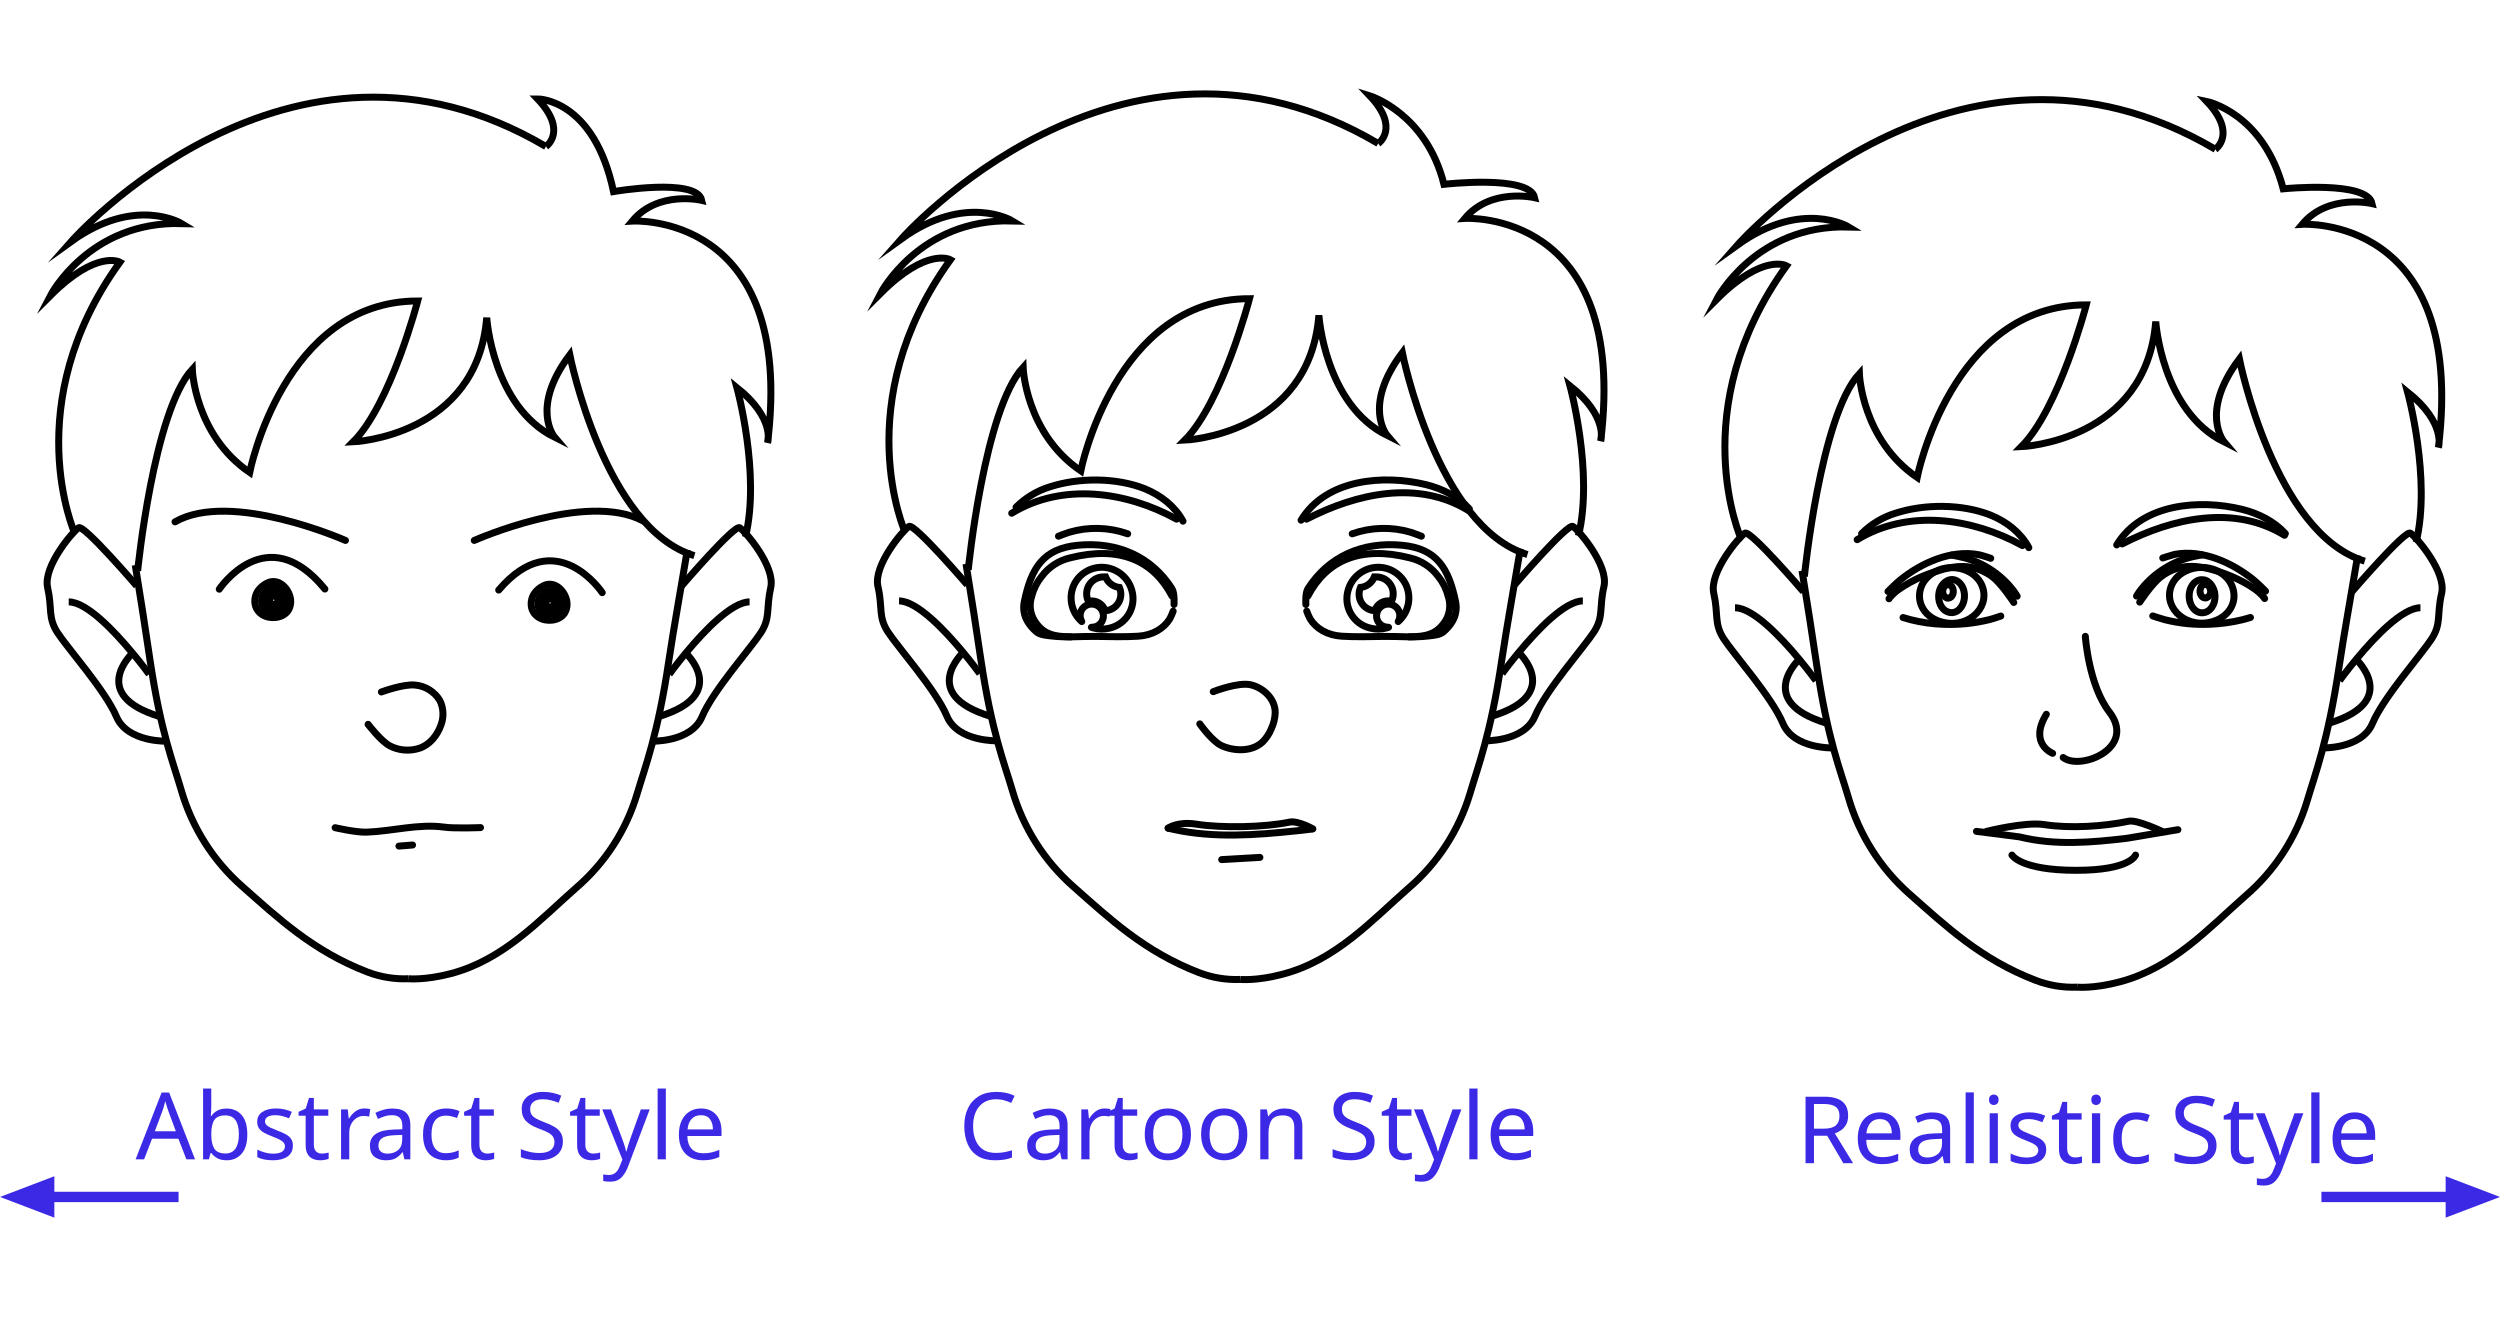
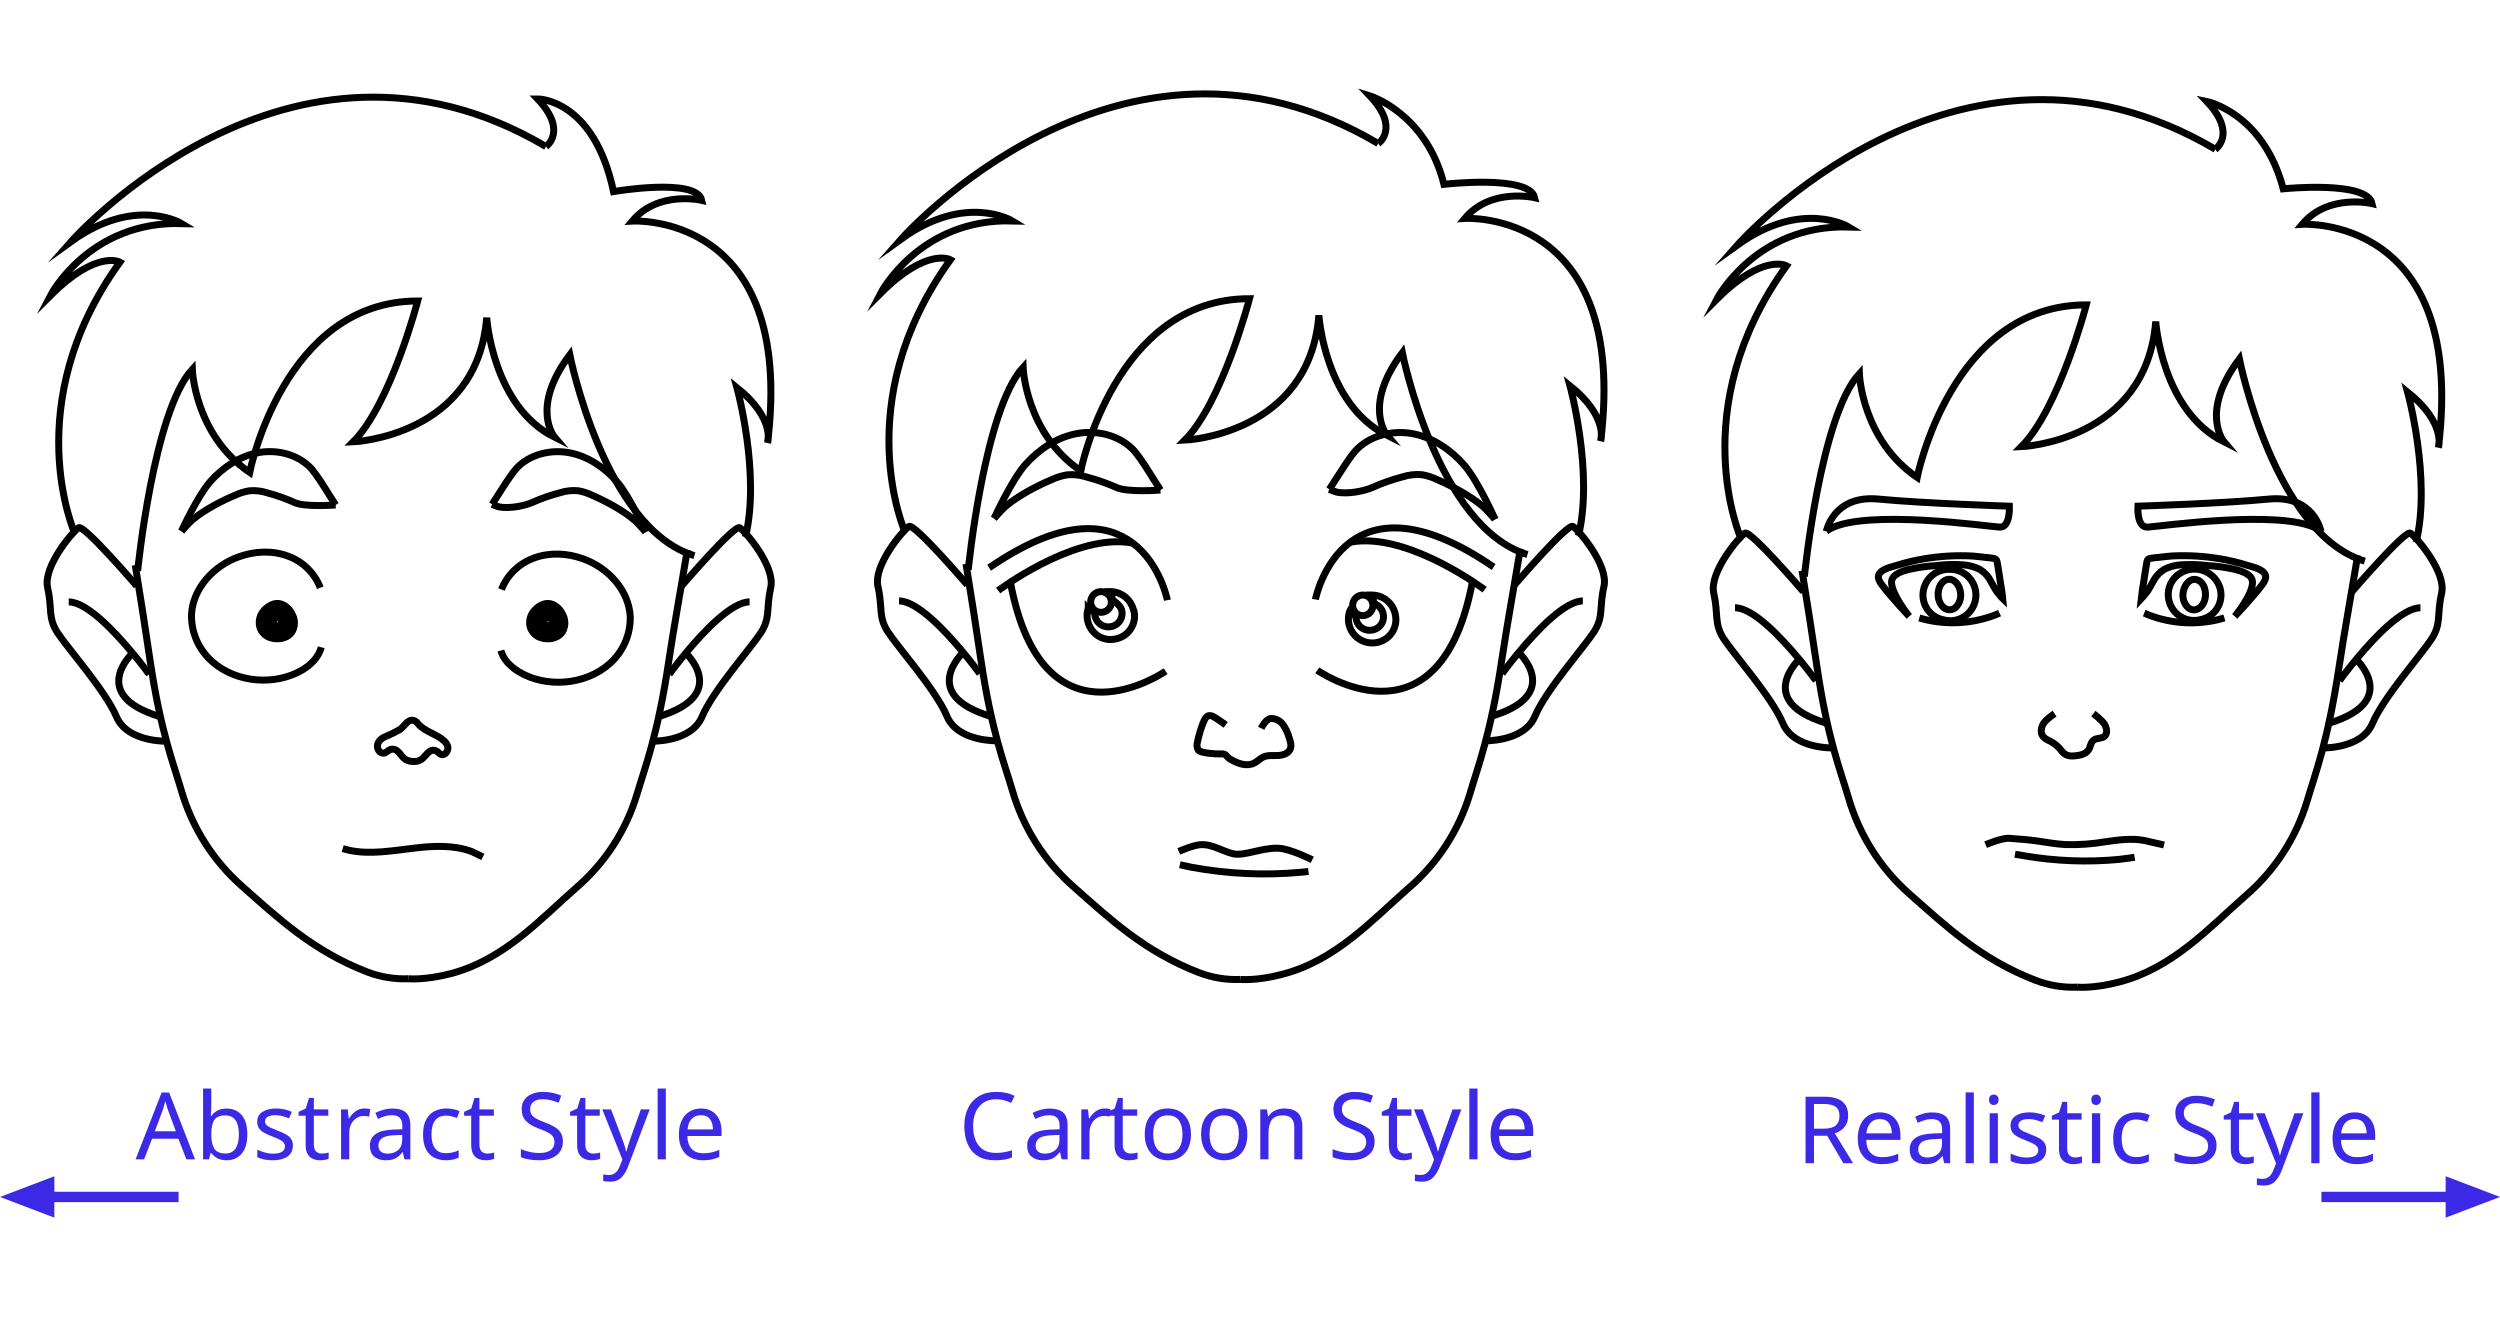
<svg xmlns="http://www.w3.org/2000/svg" viewBox="0 0 966 510">
  <defs>
-     <style>.cls-1,.cls-2,.cls-3,.cls-9{fill:none;}.cls-1,.cls-2,.cls-3{stroke:#000;stroke-width:2.7px;}.cls-1,.cls-2{stroke-linecap:round;}.cls-1{stroke-linejoin:round;}.cls-2,.cls-3,.cls-9{stroke-miterlimit:10;}.cls-4{font-size:36px;font-family:AvenirNext-Medium, Avenir Next;}.cls-10,.cls-4{fill:#3c29e6;}.cls-5{letter-spacing:-0.01em;}.cls-6{letter-spacing:-0.01em;}.cls-7{letter-spacing:-0.01em;}.cls-8{letter-spacing:-0.02em;}.cls-9{stroke:#3c29e6;stroke-width:4px;}</style>
+     <style>.cls-1,.cls-7{fill:none;stroke-miterlimit:10;}.cls-1{stroke:#000;stroke-width:2.7px;}.cls-2{font-size:36px;font-family:AvenirNext-Medium, Avenir Next;}.cls-2,.cls-8{fill:#3c29e6;}.cls-3{letter-spacing:-0.01em;}.cls-4{letter-spacing:-0.01em;}.cls-5{letter-spacing:-0.01em;}.cls-6{letter-spacing:-0.02em;}.cls-7{stroke:#3c29e6;stroke-width:4px;}</style>
  </defs>
  <g id="图层_2" data-name="图层 2">
-     <g id="eyebrow">
-       <path class="cls-1" d="M183.26,208.82s43.29-19.2,65.16-7.56" />
-       <path class="cls-1" d="M133.49,208.82s-44.25-19.58-65.86-7.18" />
-     </g>
-     <path id="nose" class="cls-2" d="M147.37,267.38s8.58-3.19,13.06-2.67a12.44,12.44,0,0,1,9.55,6,12,12,0,0,1,.39,9.49c-1.42,4-4.41,7.73-8.57,9a14.89,14.89,0,0,1-11.18-1c-3.51-1.89-8.39-8.32-8.39-8.32" />
-     <g id="mouth">
-       <path class="cls-2" d="M129.49,319.82s8.09,1.88,12.24,1.72c10-.37,20-3.3,29.85-1.94,4.18.59,14.09.18,14.09.18" />
-       <line class="cls-2" x1="154.15" y1="326.93" x2="159.41" y2="326.51" />
-     </g>
-     <g id="eye">
-       <path class="cls-3" d="M211.38,231.89a1.48,1.48,0,0,1,.85-.52c.91-.32,1.75.59,1.88,1.43a1.64,1.64,0,0,1-.19,1.11,1.81,1.81,0,0,1-2.28.39,1.39,1.39,0,0,1-.65-.91A1.49,1.49,0,0,1,211.38,231.89Z" />
-       <path class="cls-3" d="M210.21,230.92a3.9,3.9,0,0,1,1.63-1.11c1.82-.58,3.51,1.17,3.77,2.86a3.17,3.17,0,0,1-.39,2.21,3.67,3.67,0,0,1-4.62.72,2.71,2.71,0,0,1-1.3-1.76A3.5,3.5,0,0,1,210.21,230.92Z" />
-       <path class="cls-3" d="M209.17,229.94a5.39,5.39,0,0,1,2.41-1.56c2.66-.84,5.07,1.76,5.52,4.23a4.34,4.34,0,0,1-.58,3.25c-1.43,2-4.68,2.27-6.7,1a4.09,4.09,0,0,1-1.88-2.54A5,5,0,0,1,209.17,229.94Z" />
-       <path class="cls-3" d="M207.29,228.32a8.72,8.72,0,0,1,3.57-2.34c4-1.24,7.48,2.6,8.13,6.24a6.6,6.6,0,0,1-.91,4.81c-2.08,3-7,3.38-9.88,1.56a6.08,6.08,0,0,1-2.8-3.77A7.05,7.05,0,0,1,207.29,228.32Z" />
-       <path class="cls-3" d="M104.61,230.85a1.46,1.46,0,0,1,.84-.52c.91-.32,1.76.59,1.89,1.43a1.64,1.64,0,0,1-.2,1.11,1.79,1.79,0,0,1-2.27.39,1.32,1.32,0,0,1-.65-.91A1.47,1.47,0,0,1,104.61,230.85Z" />
-       <path class="cls-3" d="M103.44,229.88a3.87,3.87,0,0,1,1.62-1.11c1.82-.58,3.51,1.17,3.77,2.86a3.17,3.17,0,0,1-.39,2.21,3.65,3.65,0,0,1-4.61.72,2.71,2.71,0,0,1-1.3-1.76A3.44,3.44,0,0,1,103.44,229.88Z" />
-       <path class="cls-3" d="M102.4,228.9a5.36,5.36,0,0,1,2.4-1.56c2.67-.84,5.07,1.76,5.52,4.23a4.34,4.34,0,0,1-.58,3.25c-1.43,2-4.68,2.27-6.69,1a4.14,4.14,0,0,1-1.89-2.54A5,5,0,0,1,102.4,228.9Z" />
-       <path class="cls-3" d="M100.51,227.28a8.75,8.75,0,0,1,3.58-2.34c4-1.24,7.47,2.6,8.12,6.24a6.6,6.6,0,0,1-.91,4.81c-2.08,3-7,3.38-9.88,1.56a6.06,6.06,0,0,1-2.79-3.77A7,7,0,0,1,100.51,227.28Z" />
-       <path class="cls-1" d="M232.7,229s-17.87-27-40-1" />
-       <path class="cls-1" d="M84.72,227.67s18.33-27.62,40.81-.07" />
-     </g>
-     <path class="cls-3" d="M157.85,378.18s6.22.65,16.23-1.95c20.5-5.32,34.46-20.79,48.52-33.14a77,77,0,0,0,23.6-36.4c3.06-10.39,8-22.74,12.23-51.34,2-13.28,4.76-28.38,7.17-42.89" />
-     <path class="cls-3" d="M157.94,378.18a39.7,39.7,0,0,1-16-2.6c-21-8.09-34.44-20.79-48.42-33.14a78.47,78.47,0,0,1-23.45-37c-3-10.4-7.9-22.1-12.15-50.7-2.11-14.17-3.17-21-5.66-36.39" />
+     <path class="cls-1" d="M157.85,378.18s6.22.65,16.23-1.95c20.5-5.32,34.46-20.79,48.52-33.14a77,77,0,0,0,23.6-36.4c3.06-10.39,8-22.74,12.23-51.34,2-13.28,4.76-28.38,7.17-42.89" />
+     <path class="cls-1" d="M157.94,378.18a39.7,39.7,0,0,1-16-2.6c-21-8.09-34.44-20.79-48.42-33.14a78.47,78.47,0,0,1-23.45-37c-3-10.4-7.9-22.1-12.15-50.7-2.11-14.17-3.17-21-5.66-36.39" />
    <g id="ear">
-       <path class="cls-3" d="M263.37,226.41s20.38-23.74,22.44-22.5,13.86,14.94,12,23.14,0,11.53-3.83,17.45-18.48,22.36-22.71,32.43-19.73,9.47-19.73,9.47" />
-       <path class="cls-3" d="M258.59,260.54s2.67-3.72,6.6-8.43c6.85-8.24,17.52-19.53,24.45-19.54" />
-       <path class="cls-3" d="M264.88,252.23s17.51,16.16-10.26,24.62" />
+       <path class="cls-1" d="M263.37,226.41s20.38-23.74,22.44-22.5,13.86,14.94,12,23.14,0,11.53-3.83,17.45-18.48,22.36-22.71,32.43-19.73,9.47-19.73,9.47" />
+       <path class="cls-1" d="M258.59,260.54s2.67-3.72,6.6-8.43c6.85-8.24,17.52-19.53,24.45-19.54" />
+       <path class="cls-1" d="M264.88,252.23s17.51,16.16-10.26,24.62" />
    </g>
    <g id="ear-2" data-name="ear">
-       <path class="cls-3" d="M52.84,226.41s-20.37-23.74-22.44-22.5-13.85,14.94-12,23.14,0,11.53,3.84,17.45S40.72,266.86,45,276.93s19.74,9.47,19.74,9.47" />
-       <path class="cls-3" d="M57.63,260.54S55,256.82,51,252.11c-6.85-8.24-17.52-19.53-24.45-19.54" />
-       <path class="cls-3" d="M51.34,252.23S33.82,268.39,61.6,276.85" />
+       <path class="cls-1" d="M52.84,226.41s-20.37-23.74-22.44-22.5-13.85,14.94-12,23.14,0,11.53,3.84,17.45S40.72,266.86,45,276.93s19.74,9.47,19.74,9.47" />
+       <path class="cls-1" d="M57.63,260.54S55,256.82,51,252.11c-6.85-8.24-17.52-19.53-24.45-19.54" />
+       <path class="cls-1" d="M51.34,252.23S33.82,268.39,61.6,276.85" />
    </g>
    <g id="hair">
-       <path id="hair-2" data-name="hair" class="cls-3" d="M28.92,206.15S6.62,156.3,46.33,101.3c0,0-8.95-5-26.86,12.93,0,0,14.92-28.85,50.73-27.85,0,0-17.9-10.95-42.77,7,0,0,84.05-95.45,183.52-36.76" />
-       <path id="hair-3" data-name="hair" class="cls-3" d="M211,56.58s8.52-5.9-3.28-18.36c0,0,21.71-.17,29.35,35.81,0,0,32.12-5.56,34.11,3.39,0,0-16.91-4-26.86,8,0,0,63.17-3.83,52.29,85.63,0,0,3.06-9.33-11.86-21.27,0,0,9.19,33.45,3.28,57.72" />
-       <path id="hair-4" data-name="hair" class="cls-3" d="M53.19,220.58s6.14-61.65,21.11-77.89c0,0,.88,25.27,22.17,39.85,0,0,13.12-66.24,64.93-66.24,0,0-10.49,40-24.92,54.43,0,0,47.88-2,51.59-48,0,0,2.19,34.28,26.27,46.26,0,0-9.67-11.3,5.82-31.89,0,0,13.39,67.13,48.15,77.62" />
+       <path id="hair-2" data-name="hair" class="cls-1" d="M28.92,206.15S6.62,156.3,46.33,101.3c0,0-8.95-5-26.86,12.93,0,0,14.92-28.85,50.73-27.85,0,0-17.9-10.95-42.77,7,0,0,84.05-95.45,183.52-36.76" />
+       <path id="hair-3" data-name="hair" class="cls-1" d="M211,56.58s8.52-5.9-3.28-18.36c0,0,21.71-.17,29.35,35.81,0,0,32.12-5.56,34.11,3.39,0,0-16.91-4-26.86,8,0,0,63.17-3.83,52.29,85.63,0,0,3.06-9.33-11.86-21.27,0,0,9.19,33.45,3.28,57.72" />
+       <path id="hair-4" data-name="hair" class="cls-1" d="M53.19,220.58s6.14-61.65,21.11-77.89c0,0,.88,25.27,22.17,39.85,0,0,13.12-66.24,64.93-66.24,0,0-10.49,40-24.92,54.43,0,0,47.88-2,51.59-48,0,0,2.19,34.28,26.27,46.26,0,0-9.67-11.3,5.82-31.89,0,0,13.39,67.13,48.15,77.62" />
    </g>
-     <text class="cls-4" transform="translate(52.4 447.97)">Abst<tspan class="cls-5" x="76.32" y="0">r</tspan>
+     <text class="cls-2" transform="translate(52.4 447.97)">Abst<tspan class="cls-3" x="76.32" y="0">r</tspan>
      <tspan x="88.88" y="0">act </tspan>
-       <tspan class="cls-6" x="147.02" y="0">S</tspan>
+       <tspan class="cls-4" x="147.02" y="0">S</tspan>
      <tspan x="167.29" y="0">tyle</tspan>
    </text>
+     <g id="eyebrow">
+       <path class="cls-1" d="M190.14,194.86s1.78.77,2.68,1c4.07.77,9.87-.38,13-1.78a68.7,68.7,0,0,1,10.58-3.69,17.53,17.53,0,0,1,7-.77,20.75,20.75,0,0,1,5.47,1.78c5,2.17,11.73,5.67,16.57,9.82,1.4,1.33,4,4.33,4,4.33" />
+       <path class="cls-1" d="M190.14,194.86l5.54-8.6s2.36-3.56,3.76-5.16c5-5.48,13.13-7.51,20.45-6.18s13.83,5.8,18.67,11.41,11,19.3,11,19.3" />
+       <path class="cls-1" d="M129.68,195.12s-11.79.89-15.74-.89a68.88,68.88,0,0,0-10.57-3.76,17.47,17.47,0,0,0-7-.83,21.44,21.44,0,0,0-5.54,1.72c-5,2.1-11.79,5.54-16.63,9.62-1.47,1.34-4.08,4.33-4.08,4.33" />
+       <path class="cls-1" d="M129.68,195.12l-5.48-8.66s-2.36-3.57-3.76-5.23c-5-5.54-13.06-7.64-20.38-6.37s-13.89,5.67-18.8,11.21-11.15,19.18-11.15,19.18" />
+     </g>
+     <path id="nose" class="cls-1" d="M149.37,284.44c-1.6.57-3.19,1.72-3.51,3.38a3,3,0,0,0,.89,2.67,2.15,2.15,0,0,0,1.72.51c.9-.19,1.47-1.08,2.36-1.4a2.76,2.76,0,0,1,2.23.25c1.66,1,2.29,3.06,4.08,3.83a6.54,6.54,0,0,0,2.67.57c2.17.06,3.38-.89,4.66-2.42a6.54,6.54,0,0,1,1.72-1.59,2.42,2.42,0,0,1,2.29-.13c1.15.57,1.72,2,3.18,1.34a2.92,2.92,0,0,0,1.34-3.06,4.62,4.62,0,0,0-1.4-2.1c-3-2.81-7.39-3.44-10.07-6.63a3.14,3.14,0,0,0-2.42-1.4,2.18,2.18,0,0,0-1.21.45c-1.27.82-2.1,2.29-3.37,3.18a50.52,50.52,0,0,1-5.16,2.55" />
+     <path class="cls-1" d="M193.77,227.8a21.05,21.05,0,0,1,12.36-12.1c6.12-2.36,13.06-2,19.24.25,9.62,3.44,17.71,12.23,18.16,22.43a23.63,23.63,0,0,1-8,18.09c-9.24,8.22-24.4,9.49-35,3.12-3.18-1.91-6-4.65-7-8.22" />
+     <path class="cls-1" d="M123.76,227.1a21,21,0,0,0-12.36-12.17c-6.12-2.35-13.06-2-19.24.26-9.62,3.44-17.72,12.23-18.16,22.36a23.48,23.48,0,0,0,8,18.09c9.23,8.22,24.4,9.5,35,3.12,3.25-2,6.18-4.9,7.14-8.66" />
+     <path class="cls-1" d="M210.65,239.21a1.37,1.37,0,0,1,.83-.51c.89-.32,1.72.57,1.85,1.4a1.61,1.61,0,0,1-.19,1.08,1.75,1.75,0,0,1-2.23.38,1.33,1.33,0,0,1-.64-.89A1.44,1.44,0,0,1,210.65,239.21Z" />
+     <path class="cls-1" d="M209.51,238.25a3.71,3.71,0,0,1,1.59-1.08c1.78-.58,3.44,1.14,3.69,2.8a3.13,3.13,0,0,1-.38,2.17,3.59,3.59,0,0,1-4.52.7,2.62,2.62,0,0,1-1.27-1.72A3.39,3.39,0,0,1,209.51,238.25Z" />
+     <path class="cls-1" d="M208.49,237.29a5.13,5.13,0,0,1,2.35-1.52c2.62-.83,5,1.72,5.42,4.14a4.3,4.3,0,0,1-.57,3.18c-1.4,2-4.59,2.23-6.57,1a4,4,0,0,1-1.84-2.48A4.85,4.85,0,0,1,208.49,237.29Z" />
+     <path class="cls-1" d="M206.64,235.7a8.61,8.61,0,0,1,3.5-2.29c3.89-1.21,7.33,2.55,8,6.11a6.5,6.5,0,0,1-.89,4.72c-2,2.93-6.82,3.31-9.69,1.53a6,6,0,0,1-2.74-3.7A6.94,6.94,0,0,1,206.64,235.7Z" />
+     <path class="cls-1" d="M106.17,239.21a1.37,1.37,0,0,1,.83-.51c.89-.32,1.72.57,1.85,1.4a1.61,1.61,0,0,1-.19,1.08,1.75,1.75,0,0,1-2.23.38,1.3,1.3,0,0,1-.64-.89A1.44,1.44,0,0,1,106.17,239.21Z" />
+     <path class="cls-1" d="M105,238.25a3.74,3.74,0,0,1,1.6-1.08c1.78-.58,3.44,1.14,3.69,2.8a3.13,3.13,0,0,1-.38,2.17,3.59,3.59,0,0,1-4.52.7,2.66,2.66,0,0,1-1.28-1.72A3.42,3.42,0,0,1,105,238.25Z" />
+     <path class="cls-1" d="M104,237.29a5.13,5.13,0,0,1,2.35-1.52c2.61-.83,5,1.72,5.42,4.14a4.25,4.25,0,0,1-.58,3.18c-1.4,2-4.58,2.23-6.56,1a4,4,0,0,1-1.84-2.48A4.85,4.85,0,0,1,104,237.29Z" />
+     <path class="cls-1" d="M102.16,235.7a8.47,8.47,0,0,1,3.5-2.29c3.89-1.21,7.33,2.55,8,6.11a6.45,6.45,0,0,1-.9,4.72c-2,2.93-6.81,3.31-9.68,1.53a6,6,0,0,1-2.74-3.7A6.94,6.94,0,0,1,102.16,235.7Z" />
+     <path id="mouth" class="cls-1" d="M132.42,327.89s1.78.51,2.68.7c8,1.66,16.43.13,24.65-.83,7.58-.95,15.67-1.34,22.68,1.34,1.4.64,4.14,2,4.14,2" />
  </g>
  <g id="图层_3" data-name="图层 3">
-     <text class="cls-4" transform="translate(694.18 449.47)">
-       <tspan class="cls-7">R</tspan>
-       <tspan class="cls-6" x="21.67" y="0">e</tspan>
+     <text class="cls-2" transform="translate(694.18 449.47)">
+       <tspan class="cls-5">R</tspan>
+       <tspan class="cls-4" x="21.67" y="0">e</tspan>
      <tspan x="42.08" y="0">alistic </tspan>
-       <tspan class="cls-6" x="144.21" y="0">S</tspan>
+       <tspan class="cls-4" x="144.21" y="0">S</tspan>
      <tspan x="164.48" y="0">tyle</tspan>
    </text>
-     <g id="mouth-2" data-name="mouth">
-       <g id="mouse">
-         <path class="cls-2" d="M763.69,321.24s16,2,16.69,2.14c13.58,3.37,27.7,2.19,41.61.51l19.55-3.3" />
-         <path class="cls-2" d="M777.42,330.4s3.27,5.89,24.86,5.89c20.94,0,22.9-5.89,22.9-5.89" />
-       </g>
-       <path class="cls-1" d="M767.61,321.24s14.94-3.77,22.24-2.62c9.86,1.55,22.95.75,32.71-1.31,3.2-.65,12.71,3.86,12.71,3.86" />
+     <path class="cls-1" d="M802.56,381.43s6.27.65,16.34-2c20.64-5.36,34.69-20.93,48.84-33.36a77.49,77.49,0,0,0,23.76-36.64c3.08-10.46,8-22.89,12.31-51.68,2-13.36,4.8-28.57,7.22-43.18" />
+     <path class="cls-1" d="M802.66,381.43a40.05,40.05,0,0,1-16.08-2.62c-21.19-8.15-34.67-20.93-48.74-33.36a78.94,78.94,0,0,1-23.61-37.29c-3.06-10.47-8-22.25-12.23-51-2.13-14.27-3.19-21.14-5.7-36.64" />
+     <g id="ear-3" data-name="ear">
+       <path class="cls-1" d="M908.79,228.64S929.3,204.75,931.37,206s14,15,12.07,23.29,0,11.61-3.86,17.57-18.59,22.5-22.85,32.65S896.86,289,896.86,289" />
+       <path class="cls-1" d="M904,263s2.69-3.74,6.65-8.49c6.89-8.28,17.63-19.66,24.61-19.67" />
+       <path class="cls-1" d="M910.3,254.64S927.93,270.9,900,279.42" />
    </g>
-     <g id="nose-2" data-name="nose">
-       <path class="cls-2" d="M797.21,292.7c6.66,5.19,28.49-3.65,17.85-17.59-8-10.28-9.29-29.22-9.29-29.22" />
-       <path class="cls-2" d="M790.71,276c-6.93,11.39,2.43,15.09,2.43,15.09" />
+     <g id="ear-4" data-name="ear">
+       <path class="cls-1" d="M696.86,228.64S676.35,204.75,674.27,206s-13.95,15-12.07,23.29,0,11.61,3.86,17.57,18.6,22.5,22.85,32.65S708.78,289,708.78,289" />
+       <path class="cls-1" d="M701.67,263s-2.69-3.74-6.64-8.49c-6.9-8.28-17.64-19.66-24.62-19.67" />
+       <path class="cls-1" d="M695.34,254.64s-17.63,16.26,10.33,24.78" />
    </g>
-     <g id="eye2">
-       <path class="cls-1" d="M835.69,215.6s3.08-1,4.58-1.38c10.86-2.09,22.37,3.34,30.22,9.62,1.77,1.37,4.91,4.58,4.91,4.58" />
-       <path class="cls-1" d="M825.55,230.32s.79-1.31,1.24-1.9a35.77,35.77,0,0,1,18.84-12.89c1.71-.52,5.24-1.11,5.24-1.11" />
-       <path class="cls-1" d="M826.79,232.67s4.78-7.33,8.38-9.94a19.21,19.21,0,0,1,7.78-3.54c5-1,10,.27,14.66,1.77A57,57,0,0,1,867,225c2.88,1.57,5.82,3.4,7.79,5.88a2.76,2.76,0,0,0,.26.4" />
-       <path class="cls-1" d="M831.83,238s3.08,1.05,4.58,1.44a60.82,60.82,0,0,0,17.53,1.77,63.23,63.23,0,0,0,12.63-1.77c1-.26,3-.85,3-.85" />
-       <path class="cls-3" d="M851,224c-2-.13-3.8,1.31-4.65,3.6-1.7,4.9,1.57,10.27,5.76,9,2.75-.85,4.32-4.32,3.6-7.78C855.06,226.06,853.16,224,851,224Z" />
-       <path class="cls-3" d="M851.13,219.26c-4.91-.13-9.55,2.22-11.64,6.08-4.39,8.25,3.92,17.34,14.39,15.12,6.93-1.44,10.73-7.33,8.89-13.15C861.4,222.79,856.69,219.39,851.13,219.26Z" />
-       <path class="cls-3" d="M852.18,225.8a2,2,0,0,0-1.9,1.51c-.72,2,.65,4.25,2.35,3.66a2.58,2.58,0,0,0,1.44-3.21A2.22,2.22,0,0,0,852.18,225.8Z" />
-       <g id="eye2-2" data-name="eye2">
-         <path class="cls-1" d="M729.51,228.55s3.14-3.21,4.91-4.58c7.85-6.35,19.43-11.71,30.22-9.62,1.57.33,4.58,1.38,4.58,1.38" />
-         <path class="cls-1" d="M754.11,214.48s3.53.66,5.23,1.12a35.68,35.68,0,0,1,18.85,12.88c.45.59,1.24,1.9,1.24,1.9" />
-         <path class="cls-1" d="M729.91,231.36s.19-.26.26-.39c2-2.49,4.9-4.25,7.78-5.89a52,52,0,0,1,9.36-4.05c4.64-1.51,9.68-2.82,14.65-1.77a20.28,20.28,0,0,1,7.79,3.53c3.59,2.62,8.37,10,8.37,10" />
-         <path class="cls-1" d="M735.34,238.62s2,.59,3,.85A58.61,58.61,0,0,0,751,241.24a63.22,63.22,0,0,0,17.53-1.77c1.57-.39,4.58-1.43,4.58-1.43" />
-         <path class="cls-3" d="M749.27,228.75c-.72,3.46.78,6.93,3.6,7.78,4.12,1.31,7.46-4.06,5.75-9-.85-2.29-2.68-3.73-4.64-3.6C751.82,224.1,749.86,226.13,749.27,228.75Z" />
-         <path class="cls-3" d="M742.14,227.37c-1.83,5.89,2,11.71,8.9,13.15,10.46,2.29,18.71-6.87,14.39-15.11-2.09-3.86-6.67-6.22-11.65-6.08C748.29,219.46,743.51,222.86,742.14,227.37Z" />
-         <path class="cls-3" d="M750.77,227.83a2.66,2.66,0,0,0,1.44,3.21c1.7.58,3.08-1.64,2.36-3.67a2.14,2.14,0,0,0-1.9-1.5A2.36,2.36,0,0,0,750.77,227.83Z" />
+     <g id="hair-5" data-name="hair">
+       <path id="hair-6" data-name="hair" class="cls-1" d="M672.78,208.25S650.33,158.07,690.3,102.7c0,0-9-5-27,13,0,0,15-29,51.06-28,0,0-18-11-43.05,7,0,0,84.6-96.08,184.73-37" />
+       <path id="hair-7" data-name="hair" class="cls-1" d="M856,57.69s8.58-5.94-3.3-18.49c0,0,21.85,4.43,29.54,33.76,0,0,32.34-3.3,34.34,5.71,0,0-17-4-27,8,0,0,63.59-3.85,52.64,86.2,0,0,3.08-9.39-11.94-21.41,0,0,9.24,33.67,3.3,58.1" />
+       <path id="hair-8" data-name="hair" class="cls-1" d="M697.21,222.77s6.18-62.05,21.25-78.4c0,0,.89,25.44,22.32,40.11,0,0,13.2-66.68,65.36-66.68,0,0-10.56,40.27-25.09,54.8,0,0,48.2-2,51.93-48.38,0,0,2.21,34.51,26.45,46.58,0,0-9.74-11.38,5.86-32.11,0,0,13.47,67.58,48.46,78.14" />
+     </g>
+     <g id="brow">
+       <path class="cls-1" d="M896.83,205.28a12.36,12.36,0,0,0-1.46-.95c-14-7.71-61.41-.84-65.55-.65-4.31.19-3.73-8.09-3.73-8.09s33.15-1.06,50.59-2.75,20.15,12.46,20.15,12.46" />
+       <g id="brow-2">
+         <path class="cls-1" d="M705.7,205.28a12.86,12.86,0,0,1,1.45-.95c14-7.71,61.42-.84,65.56-.65s3.72-8.09,3.72-8.09-33.15-1.06-50.59-2.75S705.7,205.3,705.7,205.3" />
      </g>
    </g>
-     <g id="eyebrow-2" data-name="eyebrow">
-       <path class="cls-1" d="M817.9,210.56c9.68-16,31.92-17.8,48.47-13.74,6.28,1.57,12.37,4.58,16.69,9.36" />
-       <path class="cls-1" d="M820,210.17c19.43-10,43.18-15.31,62.74-3.34" />
-       <path class="cls-1" d="M783.94,211.61c-3.14-5.83-8.63-10.08-14.78-12.57-11.06-4.38-25.58-4.38-36.83-.71a31.6,31.6,0,0,0-13,7.85" />
-       <path class="cls-1" d="M781.46,210.82c-19.43-10.73-44.23-14.26-63.85-2.29" />
+     <path id="nose-2" data-name="nose" class="cls-1" d="M808.86,275.73a31.42,31.42,0,0,1,3.43,3,5.52,5.52,0,0,1,1.72,4,2.64,2.64,0,0,1-.75,1.72c-1.17,1.1-3.1.55-4.33,1.58s-1.1,2.48-1.86,3.65c-1,1.65-3.09,2.13-5,2.34-2.2.27-3.85.06-5.29-1.65a12.86,12.86,0,0,0-4.47-3.92c-1.72-.76-3.44-1.65-3.58-3.72a5.44,5.44,0,0,1,1.52-4,23.89,23.89,0,0,1,3.64-3" />
+     <g id="eye2">
+       <path class="cls-1" d="M827.42,231.26s.27-2.33.41-3.37.35-2.26.55-3.43c.35-2.27.69-4.61,1.1-6.88.14-1,.21-1.58,1.51-1.85,1-.21,2-.21,3-.35,1.72-.2,3.44-.41,5.23-.55a84.42,84.42,0,0,1,18.63,1.1,77.61,77.61,0,0,1,10.65,2.55c2.48.75,6,1.51,6.81,3.64.48,1.24-.28,2.61-1.17,3.78-3.09,4.26-10.59,12.24-10.59,12.24s7-8.53,6.81-13.2c-.07-2.89-3.71-4.13-6.88-4.95A65.72,65.72,0,0,0,853,218.54a53.54,53.54,0,0,0-10.51-.27,16,16,0,0,0-6.33,1.79,12,12,0,0,0-4.26,4.74c-.76,1.24-1.31,2.54-2.2,3.78-.42.62-1,1.17-1.45,1.79C828,230.64,827.42,231.26,827.42,231.26Z" />
+       <path class="cls-1" d="M859.52,238.76s-1.64.48-2.47.68a45.35,45.35,0,0,1-26.74-1.78c-.62-.28-1.79-.76-1.79-.76" />
+       <path class="cls-1" d="M843.51,229.48a6.46,6.46,0,0,0,2.26,5.56c3.24,2.14,7.09-1.58,6.33-6.6-.41-3.09-2.68-5.08-5-4.46-.07,0-.14.06-.21.06C845.09,224.73,843.71,226.93,843.51,229.48Z" />
+       <path class="cls-1" d="M848.25,219.92a10.2,10.2,0,0,0-9.49,5.57,10,10,0,0,0,11.76,13.89,9.68,9.68,0,0,0,7.29-12.17A10.32,10.32,0,0,0,848.25,219.92Z" />
+       <g id="eye2-2" data-name="eye2">
+         <path class="cls-1" d="M773,230.37c-.48-.62-1-1.17-1.45-1.79-.89-1.24-1.44-2.54-2.2-3.78a11.56,11.56,0,0,0-4.26-4.74,17,17,0,0,0-6.32-1.79,49.36,49.36,0,0,0-10.52.27A65.88,65.88,0,0,0,737.77,220c-3.16.75-6.81,2.06-6.88,4.95-.07,4.6,6.81,13.2,6.81,13.2s-7.49-8-10.59-12.24c-.89-1.17-1.65-2.54-1.17-3.78.83-2.13,4.33-2.89,6.81-3.64a77.75,77.75,0,0,1,10.66-2.55,84.85,84.85,0,0,1,18.63-1.1c1.78.14,3.5.35,5.22.55,1,.14,2,.14,3,.35,1.3.27,1.37,1,1.51,1.85.41,2.27.76,4.61,1.1,6.88.21,1.17.34,2.27.55,3.43s.41,3.37.41,3.37S773.17,230.64,773,230.37Z" />
+         <path class="cls-1" d="M772.62,236.9s-1.16.55-1.78.76a46,46,0,0,1-26.75,1.78c-.82-.2-2.47-.68-2.47-.68" />
+         <path class="cls-1" d="M754.2,224c-.07,0-.14-.06-.21-.06-2.26-.62-4.53,1.37-5,4.46-.75,5,3,8.74,6.33,6.6a6.47,6.47,0,0,0,2.27-5.56C757.43,226.93,756.06,224.66,754.2,224Z" />
+         <path class="cls-1" d="M743.41,227.27a9.69,9.69,0,0,0,7.28,12.17A9.94,9.94,0,1,0,753,220,9.9,9.9,0,0,0,743.41,227.27Z" />
+       </g>
    </g>
-     <path class="cls-3" d="M802.56,381.43s6.27.65,16.34-2c20.64-5.36,34.69-20.93,48.84-33.36a77.49,77.49,0,0,0,23.76-36.64c3.08-10.46,8-22.89,12.31-51.68,2-13.36,4.8-28.57,7.22-43.18" />
-     <path class="cls-3" d="M802.66,381.43a40.05,40.05,0,0,1-16.08-2.62c-21.19-8.15-34.67-20.93-48.74-33.36a78.94,78.94,0,0,1-23.61-37.29c-3.06-10.47-8-22.25-12.23-51-2.13-14.27-3.19-21.14-5.7-36.64" />
-     <g id="ear-3" data-name="ear">
-       <path class="cls-3" d="M908.79,228.64S929.3,204.75,931.37,206s14,15,12.07,23.29,0,11.61-3.86,17.57-18.59,22.5-22.85,32.65S896.86,289,896.86,289" />
-       <path class="cls-3" d="M904,263s2.69-3.74,6.65-8.49c6.89-8.28,17.63-19.66,24.61-19.67" />
-       <path class="cls-3" d="M910.3,254.64S927.93,270.9,900,279.42" />
-     </g>
-     <g id="ear-4" data-name="ear">
-       <path class="cls-3" d="M696.86,228.64S676.35,204.75,674.27,206s-13.95,15-12.07,23.29,0,11.61,3.86,17.57,18.6,22.5,22.85,32.65S708.78,289,708.78,289" />
-       <path class="cls-3" d="M701.67,263s-2.69-3.74-6.64-8.49c-6.9-8.28-17.64-19.66-24.62-19.67" />
-       <path class="cls-3" d="M695.34,254.64s-17.63,16.26,10.33,24.78" />
-     </g>
-     <g id="hair-5" data-name="hair">
-       <path id="hair-6" data-name="hair" class="cls-3" d="M672.78,208.25S650.33,158.07,690.3,102.7c0,0-9-5-27,13,0,0,15-29,51.06-28,0,0-18-11-43.05,7,0,0,84.6-96.08,184.73-37" />
-       <path id="hair-7" data-name="hair" class="cls-3" d="M856,57.69s8.58-5.94-3.3-18.49c0,0,21.85,4.43,29.54,33.76,0,0,32.34-3.3,34.34,5.71,0,0-17-4-27,8,0,0,63.59-3.85,52.64,86.2,0,0,3.08-9.39-11.94-21.41,0,0,9.24,33.67,3.3,58.1" />
-       <path id="hair-8" data-name="hair" class="cls-3" d="M697.21,222.77s6.18-62.05,21.25-78.4c0,0,.89,25.44,22.32,40.11,0,0,13.2-66.68,65.36-66.68,0,0-10.56,40.27-25.09,54.8,0,0,48.2-2,51.93-48.38,0,0,2.21,34.51,26.45,46.58,0,0-9.74-11.38,5.86-32.11,0,0,13.47,67.58,48.46,78.14" />
+     <g id="mouth-2" data-name="mouth">
+       <path class="cls-1" d="M767.24,326.4s6.36-2.71,9.1-2.48c3.54.29,7.09.5,10.59,1,3.73.52,7.41,1.23,11.24,1.43a79.43,79.43,0,0,0,15.36-1.09c5.05-.72,10.42-1.5,15.46-.4l7.19,1.64" />
+       <path class="cls-1" d="M778.59,330.08s2.55.44,3.83.64a139.39,139.39,0,0,0,36.08,1.38c2.11-.22,6.33-.83,6.33-.83" />
    </g>
  </g>
  <g id="图层_5" data-name="图层 5">
-     <g id="eyebrow-3" data-name="eyebrow">
-       <path class="cls-1" d="M502.74,201c9.66-15.93,31.85-17.76,48.36-13.71,6.27,1.57,12.34,4.57,16.65,9.34" />
-       <path class="cls-1" d="M504.83,200.6c19.38-10,43.08-15.28,62.59-3.33" />
-       <path class="cls-1" d="M457.11,201.38c-3.13-5.81-8.61-10-14.75-12.53-11-4.37-25.52-4.37-36.75-.72a31.69,31.69,0,0,0-13,7.83" />
-       <path class="cls-1" d="M454.63,200.6c-19.38-10.71-44.12-14.23-63.7-2.29" />
-     </g>
-     <g id="eye2-3" data-name="eye2">
-       <path class="cls-2" d="M435.74,206.27a36.55,36.55,0,0,0-22.64-.59c-1.34.4-4.1,1.51-4.1,1.51" />
-       <path class="cls-2" d="M453.64,233.55s.32-4.37-.82-6.14c-7.8-12.14-20.74-18.28-36.52-16.71-13.05,1.31-17.8,8.58-20.52,21.83-.54,2.63-.57,7,4.66,11.58,1.42,1.25,3.83,1.39,5.92,1.64,5.58.67,11.22.1,16.84.16s11,.27,16.58-.08,9.88-2.94,12.21-6.68a23.17,23.17,0,0,0,1.32-3" />
-       <path class="cls-2" d="M452.85,230.29c-7.18-13.71-20.23-19.59-39.41-14.72a19.06,19.06,0,0,0-11,7.25,19.45,19.45,0,0,0-3.75,7.49,11.31,11.31,0,0,0,1,9.49c3.35,5.31,7.46,6.2,14.06,6.28" />
-       <path class="cls-3" d="M432.82,227.77c-.08-.27-.28-.78-.28-.78l-.63-.1a6.52,6.52,0,0,1-4.49-3.47c-.09-.16-.23-.5-.23-.5l-.54,0a6.52,6.52,0,0,0-6.38,8.74c.08.24.29.71.29.71a9.8,9.8,0,0,1,1.51-.16,5.38,5.38,0,0,1,4.65,3.06c.12.25.3.78.3.78s.72-.1,1.08-.19A6.42,6.42,0,0,0,432.82,227.77Z" />
-       <path class="cls-1" d="M437.33,228.08a12.14,12.14,0,0,0-11.2-8.88A11.9,11.9,0,0,0,415,225.94a12.12,12.12,0,0,0,2.32,13.58c.21.23.67.65.67.65a9,9,0,0,1-.39-.87,4.61,4.61,0,0,1,.19-3.35,4.48,4.48,0,0,1,4.2-2.53,4.56,4.56,0,0,1,4.2,3.33,4.38,4.38,0,0,1-3.22,5.5,9.55,9.55,0,0,1-1.25.14l.63.21a11.94,11.94,0,0,0,6.43.1A11.65,11.65,0,0,0,437.33,228.08Z" />
-       <path class="cls-2" d="M522.49,206.27a36.55,36.55,0,0,1,22.64-.59c1.35.4,4.1,1.51,4.1,1.51" />
-       <path class="cls-2" d="M504.59,233.55s-.32-4.37.82-6.14c7.8-12.14,20.74-18.28,36.52-16.71,13.05,1.31,17.8,8.58,20.52,21.83.54,2.63.57,7-4.66,11.58-1.42,1.25-3.83,1.39-5.92,1.64-5.58.67-11.22.1-16.84.16s-11,.27-16.58-.08-9.88-2.94-12.21-6.68a23.17,23.17,0,0,1-1.32-3" />
-       <path class="cls-2" d="M505.38,230.29c7.18-13.71,20.23-19.59,39.42-14.72a19.07,19.07,0,0,1,11,7.25,19.45,19.45,0,0,1,3.75,7.49,11.35,11.35,0,0,1-.95,9.49c-3.36,5.31-7.47,6.2-14.07,6.28" />
-       <path class="cls-3" d="M525.41,227.77c.08-.27.28-.78.28-.78l.63-.1a6.5,6.5,0,0,0,4.49-3.47c.09-.16.23-.5.23-.5l.54,0a6.54,6.54,0,0,1,6.14,3.72,6.62,6.62,0,0,1,.24,5c-.08.24-.29.71-.29.71a9.8,9.8,0,0,0-1.51-.16,5.39,5.39,0,0,0-4.65,3.06c-.12.25-.3.78-.3.78s-.71-.1-1.08-.19A6.42,6.42,0,0,1,525.41,227.77Z" />
-       <path class="cls-1" d="M520.9,228.08a12.14,12.14,0,0,1,11.2-8.88,11.9,11.9,0,0,1,11.15,6.74,12.13,12.13,0,0,1-2.31,13.58c-.22.23-.68.65-.68.65a9,9,0,0,0,.39-.87,4.61,4.61,0,0,0-.19-3.35,4.47,4.47,0,0,0-4.19-2.53,4.56,4.56,0,0,0-4.21,3.33,4.38,4.38,0,0,0,3.22,5.5,9.64,9.64,0,0,0,1.26.14l-.64.21a11.93,11.93,0,0,1-6.43.1A11.65,11.65,0,0,1,520.9,228.08Z" />
-     </g>
-     <path id="nose-3" data-name="nose" class="cls-2" d="M468.8,267.26s9.71-3.85,14.63-2.62,9.32,5.49,9.31,10.7a15.84,15.84,0,0,1-1.5,6.24,15.32,15.32,0,0,1-3.42,5.15c-4.07,3.79-10.91,3.6-15.72,1.43-3.73-1.67-8.5-8.45-8.5-8.45" />
-     <g id="mouth-3" data-name="mouth">
-       <g id="mouse-2" data-name="mouse">
-         <path class="cls-2" d="M451.37,320s1.49.36,2.24.52c15.49,3.36,31.59,2.18,47.45.5l5.71-.65" />
-         <line class="cls-2" x1="472.06" y1="332.15" x2="486.82" y2="331.3" />
-       </g>
-       <path class="cls-1" d="M451.37,320s3.57-2.69,10.86-1.54c9.83,1.54,26.32,1.25,36.06-.8,3.19-.66,9,2.61,9,2.61" />
-     </g>
-     <path class="cls-3" d="M479.24,378.45s6.25.65,16.3-2c20.59-5.35,34.61-20.88,48.73-33.28A77.4,77.4,0,0,0,568,306.65c3.07-10.44,8-22.84,12.28-51.56,2-13.34,4.78-28.5,7.2-43.08" />
-     <path class="cls-3" d="M479.34,378.45a39.93,39.93,0,0,1-16-2.61c-21.15-8.13-34.6-20.89-48.64-33.29a78.74,78.74,0,0,1-23.55-37.2c-3.05-10.45-7.93-22.19-12.21-50.91-2.11-14.24-3.17-21.09-5.68-36.56" />
+     <path class="cls-1" d="M479.24,378.45s6.25.65,16.3-2c20.59-5.35,34.61-20.88,48.73-33.28A77.4,77.4,0,0,0,568,306.65c3.07-10.44,8-22.84,12.28-51.56,2-13.34,4.78-28.5,7.2-43.08" />
+     <path class="cls-1" d="M479.34,378.45a39.93,39.93,0,0,1-16-2.61c-21.15-8.13-34.6-20.89-48.64-33.29a78.74,78.74,0,0,1-23.55-37.2c-3.05-10.45-7.93-22.19-12.21-50.91-2.11-14.24-3.17-21.09-5.68-36.56" />
    <g id="ear-5" data-name="ear">
-       <path class="cls-3" d="M585.22,226s20.46-23.84,22.54-22.6,13.91,15,12,23.25,0,11.57-3.85,17.52-18.56,22.45-22.8,32.57-19.83,9.51-19.83,9.51" />
-       <path class="cls-3" d="M580.42,260.29s2.68-3.72,6.63-8.46c6.88-8.27,17.59-19.62,24.56-19.63" />
-       <path class="cls-3" d="M586.73,252s17.59,16.23-10.3,24.73" />
+       <path class="cls-1" d="M585.22,226s20.46-23.84,22.54-22.6,13.91,15,12,23.25,0,11.57-3.85,17.52-18.56,22.45-22.8,32.57-19.83,9.51-19.83,9.51" />
+       <path class="cls-1" d="M580.42,260.29s2.68-3.72,6.63-8.46c6.88-8.27,17.59-19.62,24.56-19.63" />
+       <path class="cls-1" d="M586.73,252s17.59,16.23-10.3,24.73" />
    </g>
    <g id="ear-6" data-name="ear">
-       <path class="cls-3" d="M373.78,226s-20.46-23.84-22.54-22.6-13.91,15-12,23.25,0,11.57,3.85,17.52,18.56,22.45,22.8,32.57,19.83,9.51,19.83,9.51" />
-       <path class="cls-3" d="M378.58,260.29s-2.68-3.72-6.63-8.46c-6.88-8.27-17.59-19.62-24.56-19.63" />
-       <path class="cls-3" d="M372.27,252s-17.59,16.23,10.3,24.73" />
+       <path class="cls-1" d="M373.78,226s-20.46-23.84-22.54-22.6-13.91,15-12,23.25,0,11.57,3.85,17.52,18.56,22.45,22.8,32.57,19.83,9.51,19.83,9.51" />
+       <path class="cls-1" d="M378.58,260.29s-2.68-3.72-6.63-8.46c-6.88-8.27-17.59-19.62-24.56-19.63" />
+       <path class="cls-1" d="M372.27,252s-17.59,16.23,10.3,24.73" />
    </g>
    <g id="hair-9" data-name="hair">
-       <path id="hair-10" data-name="hair" class="cls-3" d="M349.75,205.67s-22.39-50.06,17.49-105.31c0,0-9-5-27,13,0,0,15-29,50.94-28,0,0-18-11-42.95,7,0,0,84.41-95.86,184.31-36.92" />
-       <path id="hair-11" data-name="hair" class="cls-3" d="M532.57,55.45s8.56-5.93-3.29-18.44c0,0,21.8,6.71,28.67,34.21,0,0,33.06-3.82,35.06,5.17,0,0-17-4-27,8,0,0,63.44-3.84,52.51,86,0,0,3.08-9.37-11.9-21.36,0,0,9.22,33.6,3.29,58" />
-       <path id="hair-12" data-name="hair" class="cls-3" d="M374.13,220.16s6.17-61.91,21.2-78.22c0,0,.89,25.38,22.27,40,0,0,13.17-66.53,65.21-66.53,0,0-10.54,40.18-25,54.67,0,0,48.09-2,51.81-48.26,0,0,2.2,34.43,26.39,46.46,0,0-9.72-11.34,5.84-32,0,0,13.45,67.42,48.36,78" />
+       <path id="hair-10" data-name="hair" class="cls-1" d="M349.75,205.67s-22.39-50.06,17.49-105.31c0,0-9-5-27,13,0,0,15-29,50.94-28,0,0-18-11-42.95,7,0,0,84.41-95.86,184.31-36.92" />
+       <path id="hair-11" data-name="hair" class="cls-1" d="M532.57,55.45s8.56-5.93-3.29-18.44c0,0,21.8,6.71,28.67,34.21,0,0,33.06-3.82,35.06,5.17,0,0-17-4-27,8,0,0,63.44-3.84,52.51,86,0,0,3.08-9.37-11.9-21.36,0,0,9.22,33.6,3.29,58" />
+       <path id="hair-12" data-name="hair" class="cls-1" d="M374.13,220.16s6.17-61.91,21.2-78.22c0,0,.89,25.38,22.27,40,0,0,13.17-66.53,65.21-66.53,0,0-10.54,40.18-25,54.67,0,0,48.09-2,51.81-48.26,0,0,2.2,34.43,26.39,46.46,0,0-9.72-11.34,5.84-32,0,0,13.45,67.42,48.36,78" />
    </g>
-     <text class="cls-4" transform="translate(370.4 447.97)">
-       <tspan class="cls-8">C</tspan>
+     <g id="eyebrow-2" data-name="eyebrow">
+       <path class="cls-1" d="M513.64,189.08s1.92.83,2.89,1.1c4.4.83,10.65-.41,14-1.92a74.53,74.53,0,0,1,11.41-4,19.07,19.07,0,0,1,7.57-.83,22.5,22.5,0,0,1,5.91,1.93c5.43,2.34,12.65,6.12,17.87,10.59,1.52,1.44,4.33,4.67,4.33,4.67" />
+       <path class="cls-1" d="M513.64,189.08l6-9.28s2.54-3.85,4.06-5.57c5.43-5.91,14.16-8.11,22.06-6.67s14.92,6.26,20.15,12.31,11.82,20.83,11.82,20.83" />
+       <path class="cls-1" d="M448.39,189.36s-12.72,1-17-1a74.78,74.78,0,0,0-11.41-4,19,19,0,0,0-7.56-.9,23.44,23.44,0,0,0-6,1.86c-5.44,2.27-12.72,6-17.95,10.38-1.58,1.45-4.4,4.68-4.4,4.68" />
+       <path class="cls-1" d="M448.39,189.36,442.48,180s-2.54-3.85-4.06-5.64c-5.36-6-14.09-8.25-22-6.88s-15,6.12-20.28,12.1-12,20.7-12,20.7" />
+     </g>
+     <path id="nose-3" data-name="nose" class="cls-1" d="M473.62,280.11s-3.09-2.27-4.81-3.23a2.94,2.94,0,0,0-1.72-.35c-1,.21-1.51,1.24-1.92,2.13a42.4,42.4,0,0,0-2.48,8.11,3.74,3.74,0,0,0,.35,3.1c1,1.17,6.8,1.51,8.32,1.44,3.09-.14,1.78.83,4.53,2.34s6.05,2.61,8.8,1.17c1.24-.62,2.14-1.72,3.37-2.27,1.72-.82,3.71-.55,5.64-.62s4.06-.69,4.81-2.4c.62-1.38.14-3-.34-4.34a16.24,16.24,0,0,0-2.34-5.08,5.62,5.62,0,0,0-4.81-2.48c-1.93.14-3.71,3.78-3.71,3.78" />
+     <g id="eye2-3" data-name="eye2">
+       <path class="cls-1" d="M508.27,231.64s2.75-14.1,13.48-22.14c9.76-7.36,26.13-9.69,53,8,.75.55,2.4,1.58,2.4,1.58" />
+       <path class="cls-1" d="M573.66,227.86s-27.85-21-49.57-18.7c-.76.07-2.34.34-2.34.34" />
+       <path class="cls-1" d="M509,259s45.79,32,59.33-31.14c.21-1,.62-3.1.62-3.1" />
+       <path class="cls-1" d="M539,236.79a9.28,9.28,0,0,0-7.77-6.8,4.68,4.68,0,0,0-.83-.07h-.55l.76,1.58.21,1.65.34.14a1.15,1.15,0,0,1,.34.14,5.49,5.49,0,0,1,2.89,3.43,5.2,5.2,0,0,1-3.57,6.47c-.07,0-.14.06-.28.06a5.29,5.29,0,0,1-6.46-3.78,6.51,6.51,0,0,1-.14-1.37V238l-.21-.07a9.74,9.74,0,0,1-2-1.3.07.07,0,0,1-.07-.07l-.2-.21-.07.14v.14a9.22,9.22,0,0,0,11.07,11.55,9,9,0,0,0,6.66-10.87A1.08,1.08,0,0,0,539,236.79Z" />
+       <path class="cls-1" d="M526.7,229.92a4,4,0,0,0-1.86,7.56,4.09,4.09,0,0,0,2.69.28,3.93,3.93,0,0,0,2.88-4.68.23.23,0,0,0-.07-.2A3.89,3.89,0,0,0,526.7,229.92Z" />
+       <path class="cls-1" d="M437.94,235.49a9.4,9.4,0,0,0-8.11-6.88h-1l.76,1.58.2,1.65.35.14s2.75,1.93,3.23,3.58A5.2,5.2,0,0,1,429.9,242c-.07,0-.21.07-.27.07a5.32,5.32,0,0,1-6.47-3.78,6.75,6.75,0,0,1-.13-1.38v-.2l-.21-.07-2.13-1.38-.21-.2s0,.13-.07.13c-1.92,6.67,3.85,13.48,11.07,11.62A9,9,0,0,0,438.15,236,.94.94,0,0,1,437.94,235.49Z" />
+       <path class="cls-1" d="M425.64,228.61a4,4,0,1,0,3.71,3.16.25.25,0,0,0-.07-.2A4,4,0,0,0,425.64,228.61Z" />
+       <path class="cls-1" d="M451.08,231.91s-2.75-14.09-13.48-22.14c-9.76-7.35-26.12-9.69-53,8-.75.55-2.4,1.58-2.4,1.58" />
+       <path class="cls-1" d="M385.69,228.2s27.85-21,49.57-18.7c.76.07,2.34.34,2.34.34" />
+       <path class="cls-1" d="M450.39,259.34s-45.79,32-59.33-31.14c-.21-1-.62-3.09-.62-3.09" />
+     </g>
+     <g id="mouth-3" data-name="mouth">
+       <g id="mouth-2-2" data-name="mouth-2">
+         <path class="cls-1" d="M455.89,334.14l4.67,1a154.5,154.5,0,0,0,41.8,1.93c1.1-.07,3.23-.34,3.23-.34" />
+       </g>
+       <path class="cls-1" d="M455.48,329s5.43-2.41,8.31-2.61c4.75-.35,8.74,2.74,13.27,3.64a14,14,0,0,0,3-.07c4.54-.69,9.42-2.41,14-2.2s13,4.47,13,4.47" />
+     </g>
+     <text class="cls-2" transform="translate(370.4 447.97)">
+       <tspan class="cls-6">C</tspan>
      <tspan x="24.84" y="0">a</tspan>
-       <tspan class="cls-7" x="44.35" y="0">r</tspan>
+       <tspan class="cls-5" x="44.35" y="0">r</tspan>
      <tspan x="56.95" y="0">toon </tspan>
-       <tspan class="cls-6" x="142.67" y="0">S</tspan>
+       <tspan class="cls-4" x="142.67" y="0">S</tspan>
      <tspan x="162.93" y="0">tyle</tspan>
    </text>
-     <line class="cls-9" x1="6" y1="462.5" x2="69" y2="462.5" />
-     <polygon class="cls-10" points="21 470.5 21 454.5 0 462.5 21 470.5" />
-     <line class="cls-9" x1="960" y1="462.5" x2="897" y2="462.5" />
-     <polygon class="cls-10" points="945 470.5 945 454.5 966 462.5 945 470.5" />
+     <line class="cls-7" x1="6" y1="462.5" x2="69" y2="462.5" />
+     <polygon class="cls-8" points="21 470.5 21 454.5 0 462.5 21 470.5" />
+     <line class="cls-7" x1="960" y1="462.5" x2="897" y2="462.5" />
+     <polygon class="cls-8" points="945 470.5 945 454.5 966 462.5 945 470.5" />
  </g>
</svg>
